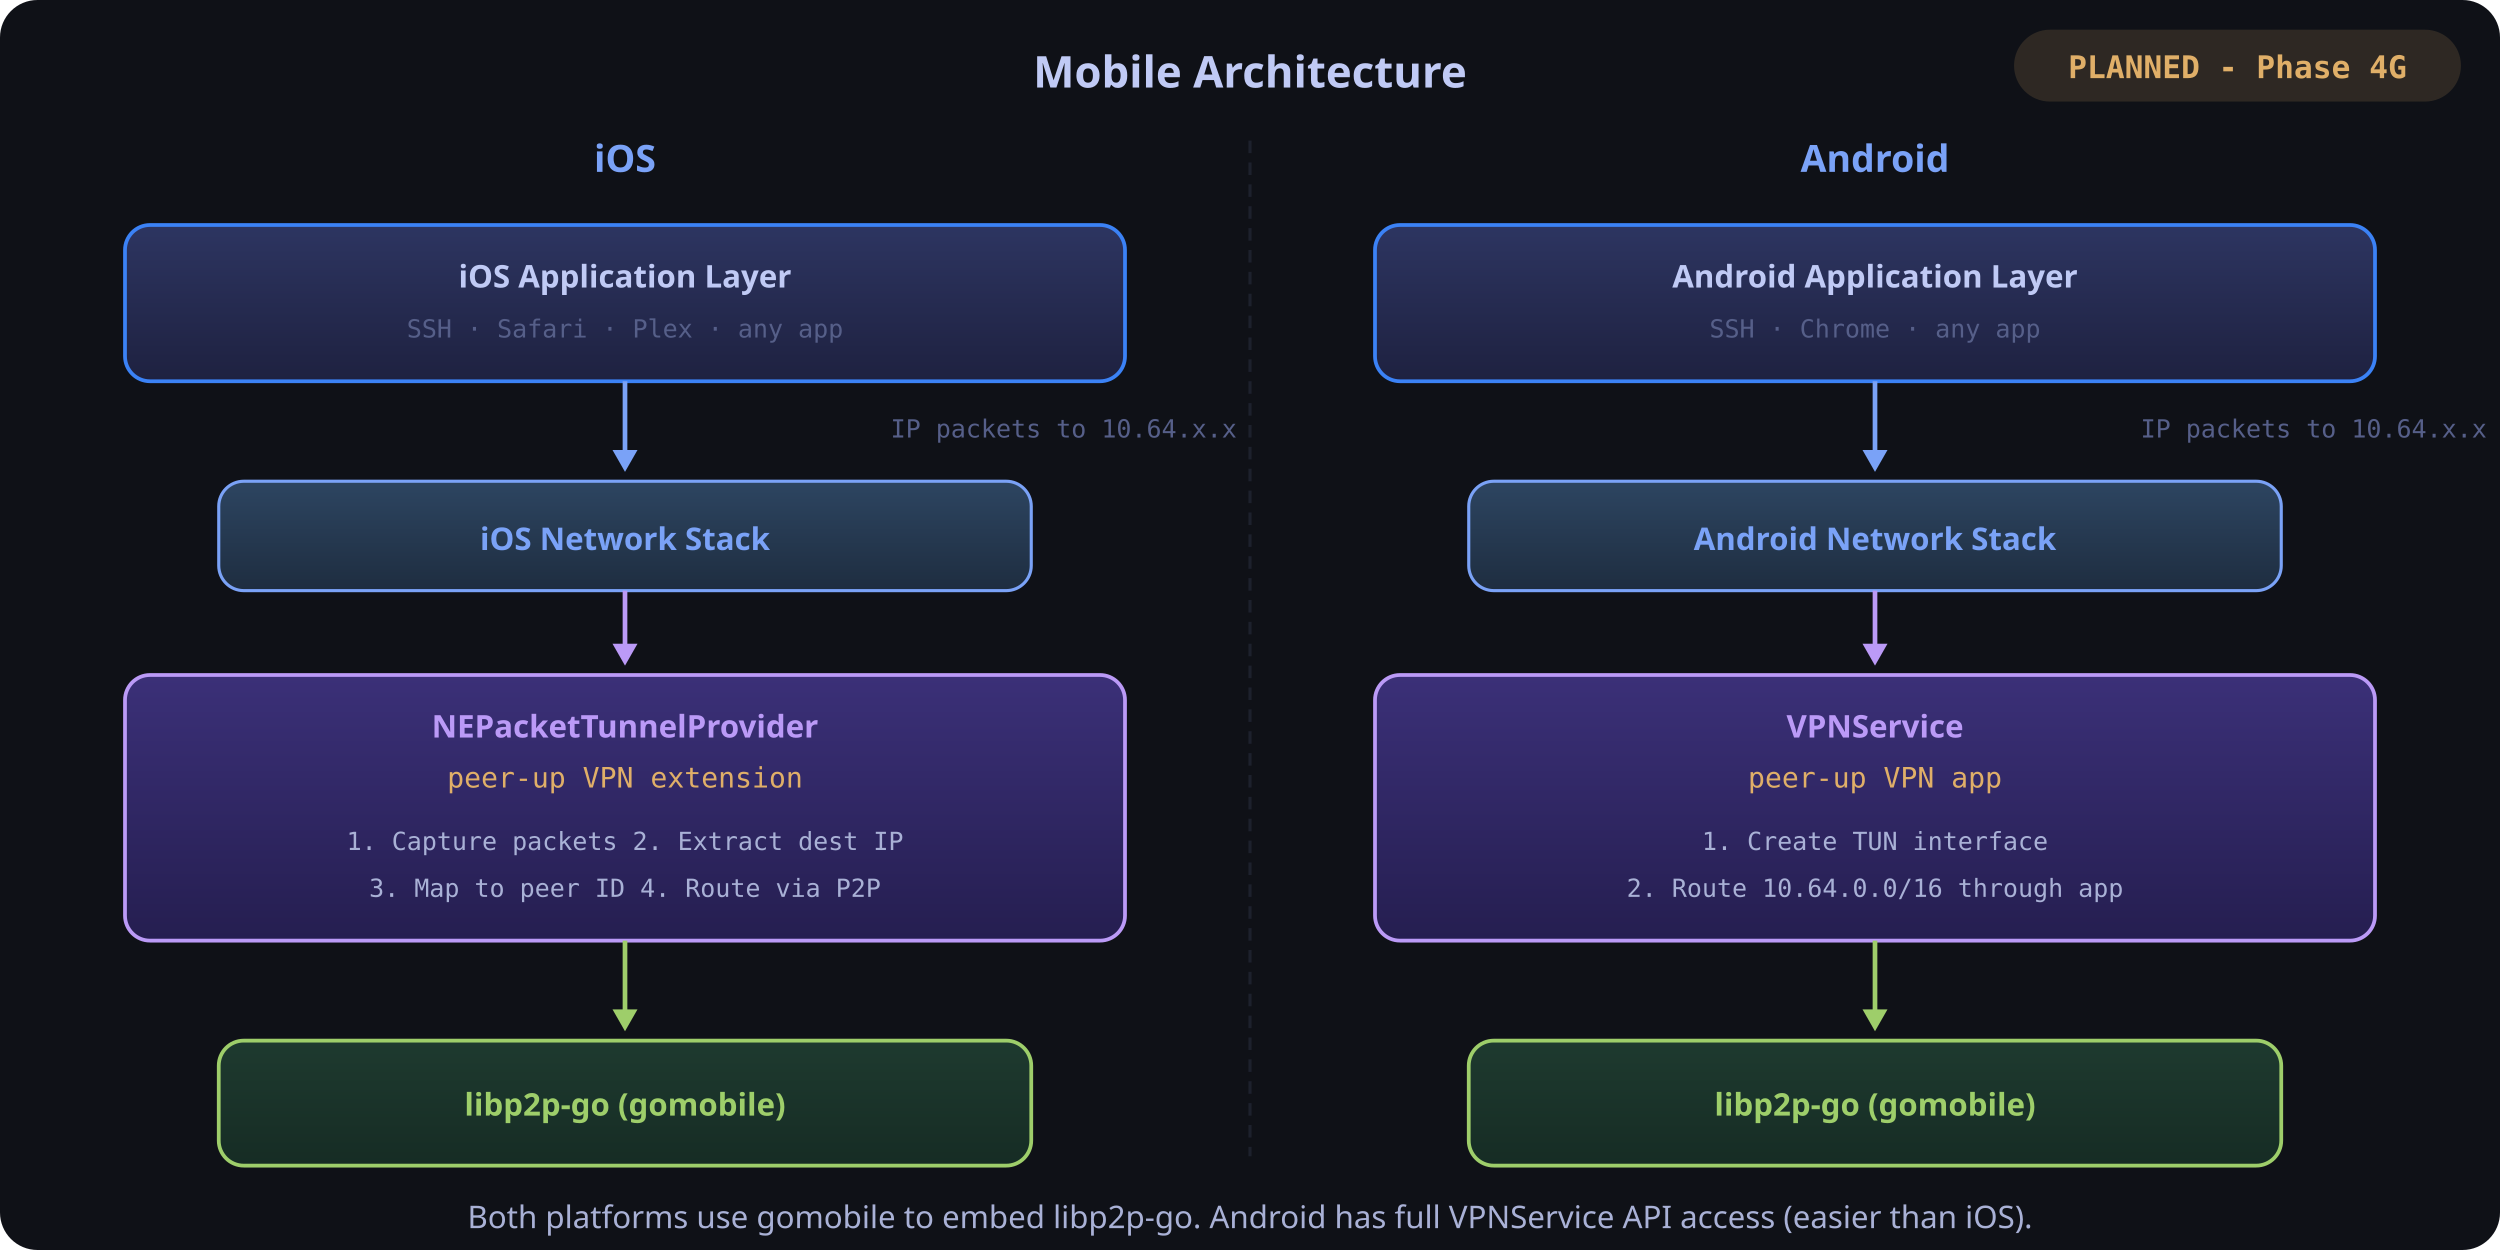
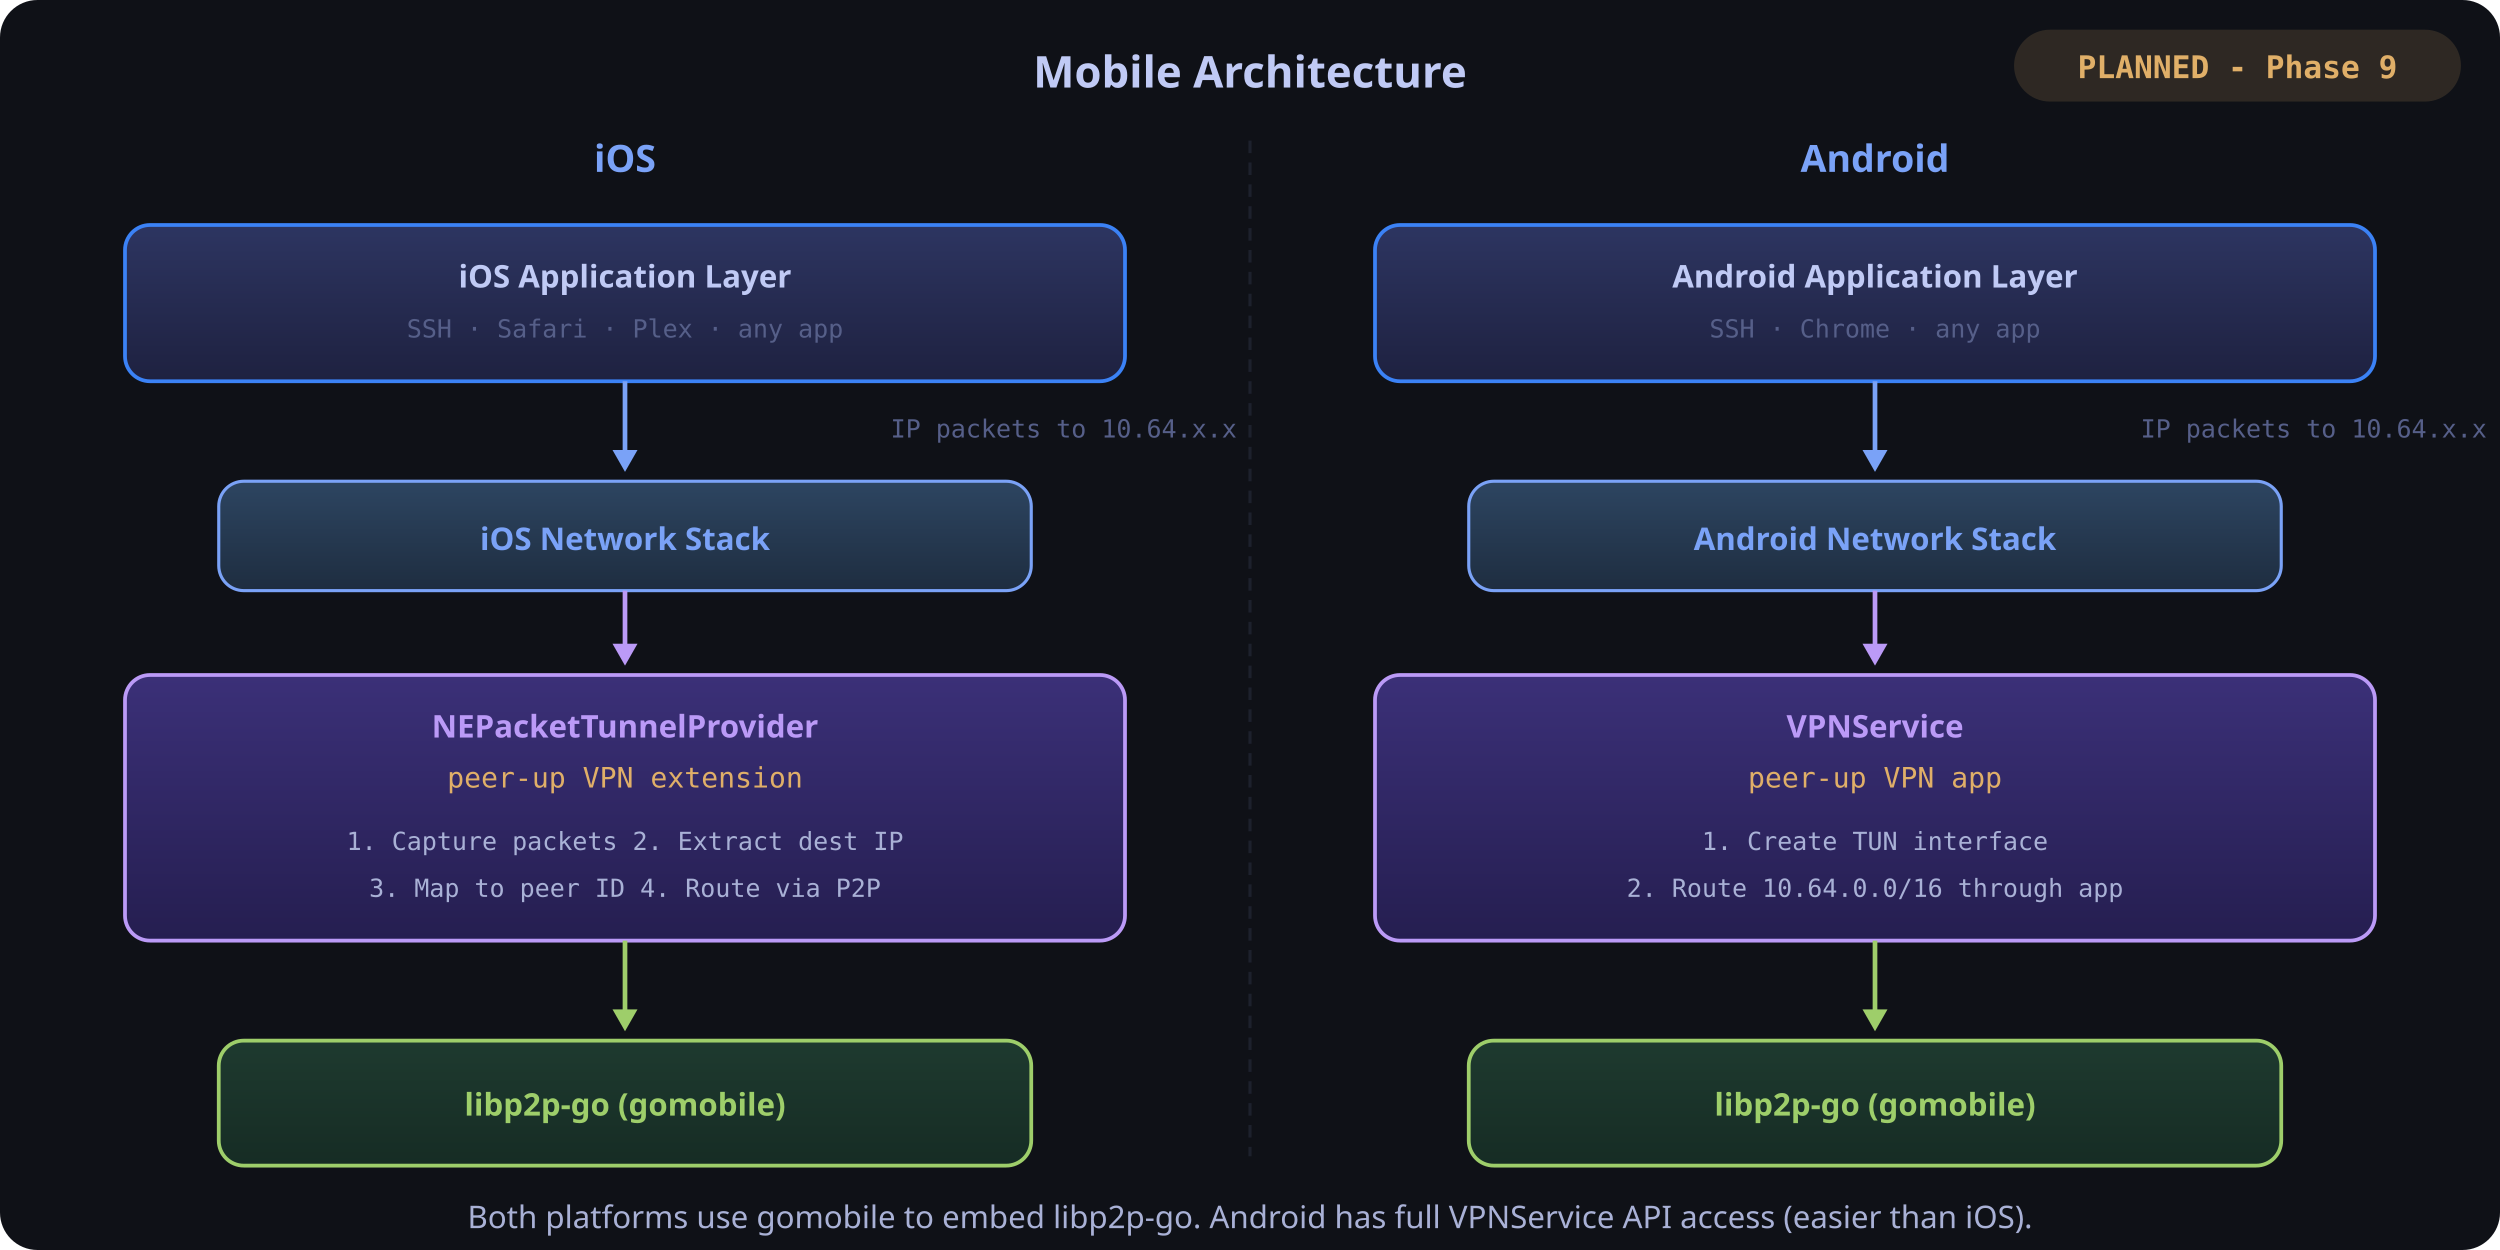
<svg xmlns="http://www.w3.org/2000/svg" viewBox="0 0 800 400" width="800" height="400">
  <defs>
    <linearGradient id="appFill" x1="0%" y1="0%" x2="0%" y2="100%">
      <stop offset="0%" style="stop-color:#2d3561;stop-opacity:1" />
      <stop offset="100%" style="stop-color:#1e2140;stop-opacity:1" />
    </linearGradient>
    <linearGradient id="osFill" x1="0%" y1="0%" x2="0%" y2="100%">
      <stop offset="0%" style="stop-color:#2d4561;stop-opacity:1" />
      <stop offset="100%" style="stop-color:#1e2d40;stop-opacity:1" />
    </linearGradient>
    <linearGradient id="vpnFill" x1="0%" y1="0%" x2="0%" y2="100%">
      <stop offset="0%" style="stop-color:#3b3078;stop-opacity:1" />
      <stop offset="100%" style="stop-color:#251e50;stop-opacity:1" />
    </linearGradient>
    <linearGradient id="libp2pFill" x1="0%" y1="0%" x2="0%" y2="100%">
      <stop offset="0%" style="stop-color:#1e3a2f;stop-opacity:1" />
      <stop offset="100%" style="stop-color:#162c24;stop-opacity:1" />
    </linearGradient>
    <filter id="glow">
      <feGaussianBlur stdDeviation="2" result="coloredBlur" />
      <feMerge>
        <feMergeNode in="coloredBlur" />
        <feMergeNode in="SourceGraphic" />
      </feMerge>
    </filter>
  </defs>
  <rect width="800" height="400" rx="12" fill="#0f1117" />
  <text x="400" y="28" font-family="system-ui, sans-serif" font-size="14" fill="#c0caf5" text-anchor="middle" font-weight="600">Mobile Architecture</text>
  <rect x="645" y="10" width="142" height="22" rx="11" fill="#e0af68" opacity="0.15" stroke="#e0af68" stroke-width="1" />
-   <text x="716" y="25" font-family="SF Mono, monospace" font-size="10" fill="#e0af68" text-anchor="middle" font-weight="600">PLANNED - Phase 4G</text>
+   <text x="716" y="25" font-family="SF Mono, monospace" font-size="10" fill="#e0af68" text-anchor="middle" font-weight="600">PLANNED - Phase 9</text>
  <line x1="400" y1="45" x2="400" y2="370" stroke="#565f89" stroke-width="1" stroke-dasharray="4,3" opacity="0.2" />
  <text x="200" y="55" font-family="system-ui, sans-serif" font-size="12" fill="#7aa2f7" text-anchor="middle" font-weight="600">iOS</text>
  <rect x="40" y="72" width="320" height="50" rx="8" fill="url(#appFill)" stroke="#3b82f6" stroke-width="1.2" />
  <text x="200" y="92" font-family="system-ui, sans-serif" font-size="10" fill="#c0caf5" text-anchor="middle" font-weight="600">iOS Application Layer</text>
  <text x="200" y="108" font-family="SF Mono, monospace" font-size="8" fill="#565f89" text-anchor="middle">SSH · Safari · Plex · any app</text>
  <line x1="200" y1="122" x2="200" y2="147" stroke="#7aa2f7" stroke-width="1.5" />
  <polygon points="196,144 204,144 200,151" fill="#7aa2f7" />
  <text x="285" y="140" font-family="SF Mono, monospace" font-size="8" fill="#565f89">IP packets to 10.64.x.x</text>
  <rect x="70" y="154" width="260" height="35" rx="8" fill="url(#osFill)" stroke="#7aa2f7" stroke-width="1" />
  <text x="200" y="176" font-family="system-ui, sans-serif" font-size="10" fill="#7aa2f7" text-anchor="middle" font-weight="600">iOS Network Stack</text>
  <line x1="200" y1="189" x2="200" y2="209" stroke="#bb9af7" stroke-width="1.5" />
  <polygon points="196,206 204,206 200,213" fill="#bb9af7" />
  <rect x="40" y="216" width="320" height="85" rx="8" fill="url(#vpnFill)" stroke="#bb9af7" stroke-width="1.2" />
  <text x="200" y="236" font-family="system-ui, sans-serif" font-size="10" fill="#bb9af7" text-anchor="middle" font-weight="600">NEPacketTunnelProvider</text>
  <text x="200" y="252" font-family="SF Mono, monospace" font-size="9" fill="#e0af68" text-anchor="middle">peer-up VPN extension</text>
  <text x="200" y="272" font-family="SF Mono, monospace" font-size="8" fill="#a9b1d6" text-anchor="middle">1. Capture packets  2. Extract dest IP</text>
  <text x="200" y="287" font-family="SF Mono, monospace" font-size="8" fill="#a9b1d6" text-anchor="middle">3. Map to peer ID   4. Route via P2P</text>
  <line x1="200" y1="301" x2="200" y2="326" stroke="#9ece6a" stroke-width="1.5" />
  <polygon points="196,323 204,323 200,330" fill="#9ece6a" />
  <rect x="70" y="333" width="260" height="40" rx="8" fill="url(#libp2pFill)" stroke="#9ece6a" stroke-width="1.2" />
  <text x="200" y="357" font-family="system-ui, sans-serif" font-size="10" fill="#9ece6a" text-anchor="middle" font-weight="600">libp2p-go (gomobile)</text>
  <text x="600" y="55" font-family="system-ui, sans-serif" font-size="12" fill="#7aa2f7" text-anchor="middle" font-weight="600">Android</text>
  <rect x="440" y="72" width="320" height="50" rx="8" fill="url(#appFill)" stroke="#3b82f6" stroke-width="1.2" />
  <text x="600" y="92" font-family="system-ui, sans-serif" font-size="10" fill="#c0caf5" text-anchor="middle" font-weight="600">Android Application Layer</text>
  <text x="600" y="108" font-family="SF Mono, monospace" font-size="8" fill="#565f89" text-anchor="middle">SSH · Chrome · any app</text>
  <line x1="600" y1="122" x2="600" y2="147" stroke="#7aa2f7" stroke-width="1.5" />
  <polygon points="596,144 604,144 600,151" fill="#7aa2f7" />
  <text x="685" y="140" font-family="SF Mono, monospace" font-size="8" fill="#565f89">IP packets to 10.64.x.x</text>
  <rect x="470" y="154" width="260" height="35" rx="8" fill="url(#osFill)" stroke="#7aa2f7" stroke-width="1" />
  <text x="600" y="176" font-family="system-ui, sans-serif" font-size="10" fill="#7aa2f7" text-anchor="middle" font-weight="600">Android Network Stack</text>
  <line x1="600" y1="189" x2="600" y2="209" stroke="#bb9af7" stroke-width="1.5" />
  <polygon points="596,206 604,206 600,213" fill="#bb9af7" />
  <rect x="440" y="216" width="320" height="85" rx="8" fill="url(#vpnFill)" stroke="#bb9af7" stroke-width="1.2" />
  <text x="600" y="236" font-family="system-ui, sans-serif" font-size="10" fill="#bb9af7" text-anchor="middle" font-weight="600">VPNService</text>
  <text x="600" y="252" font-family="SF Mono, monospace" font-size="9" fill="#e0af68" text-anchor="middle">peer-up VPN app</text>
  <text x="600" y="272" font-family="SF Mono, monospace" font-size="8" fill="#a9b1d6" text-anchor="middle">1. Create TUN interface</text>
  <text x="600" y="287" font-family="SF Mono, monospace" font-size="8" fill="#a9b1d6" text-anchor="middle">2. Route 10.64.0.0/16 through app</text>
  <line x1="600" y1="301" x2="600" y2="326" stroke="#9ece6a" stroke-width="1.5" />
  <polygon points="596,323 604,323 600,330" fill="#9ece6a" />
  <rect x="470" y="333" width="260" height="40" rx="8" fill="url(#libp2pFill)" stroke="#9ece6a" stroke-width="1.2" />
  <text x="600" y="357" font-family="system-ui, sans-serif" font-size="10" fill="#9ece6a" text-anchor="middle" font-weight="600">libp2p-go (gomobile)</text>
  <text x="400" y="393" font-family="system-ui, sans-serif" font-size="10" fill="#a9b1d6" text-anchor="middle">Both platforms use gomobile to embed libp2p-go. Android has full VPNService API access (easier than iOS).</text>
</svg>
